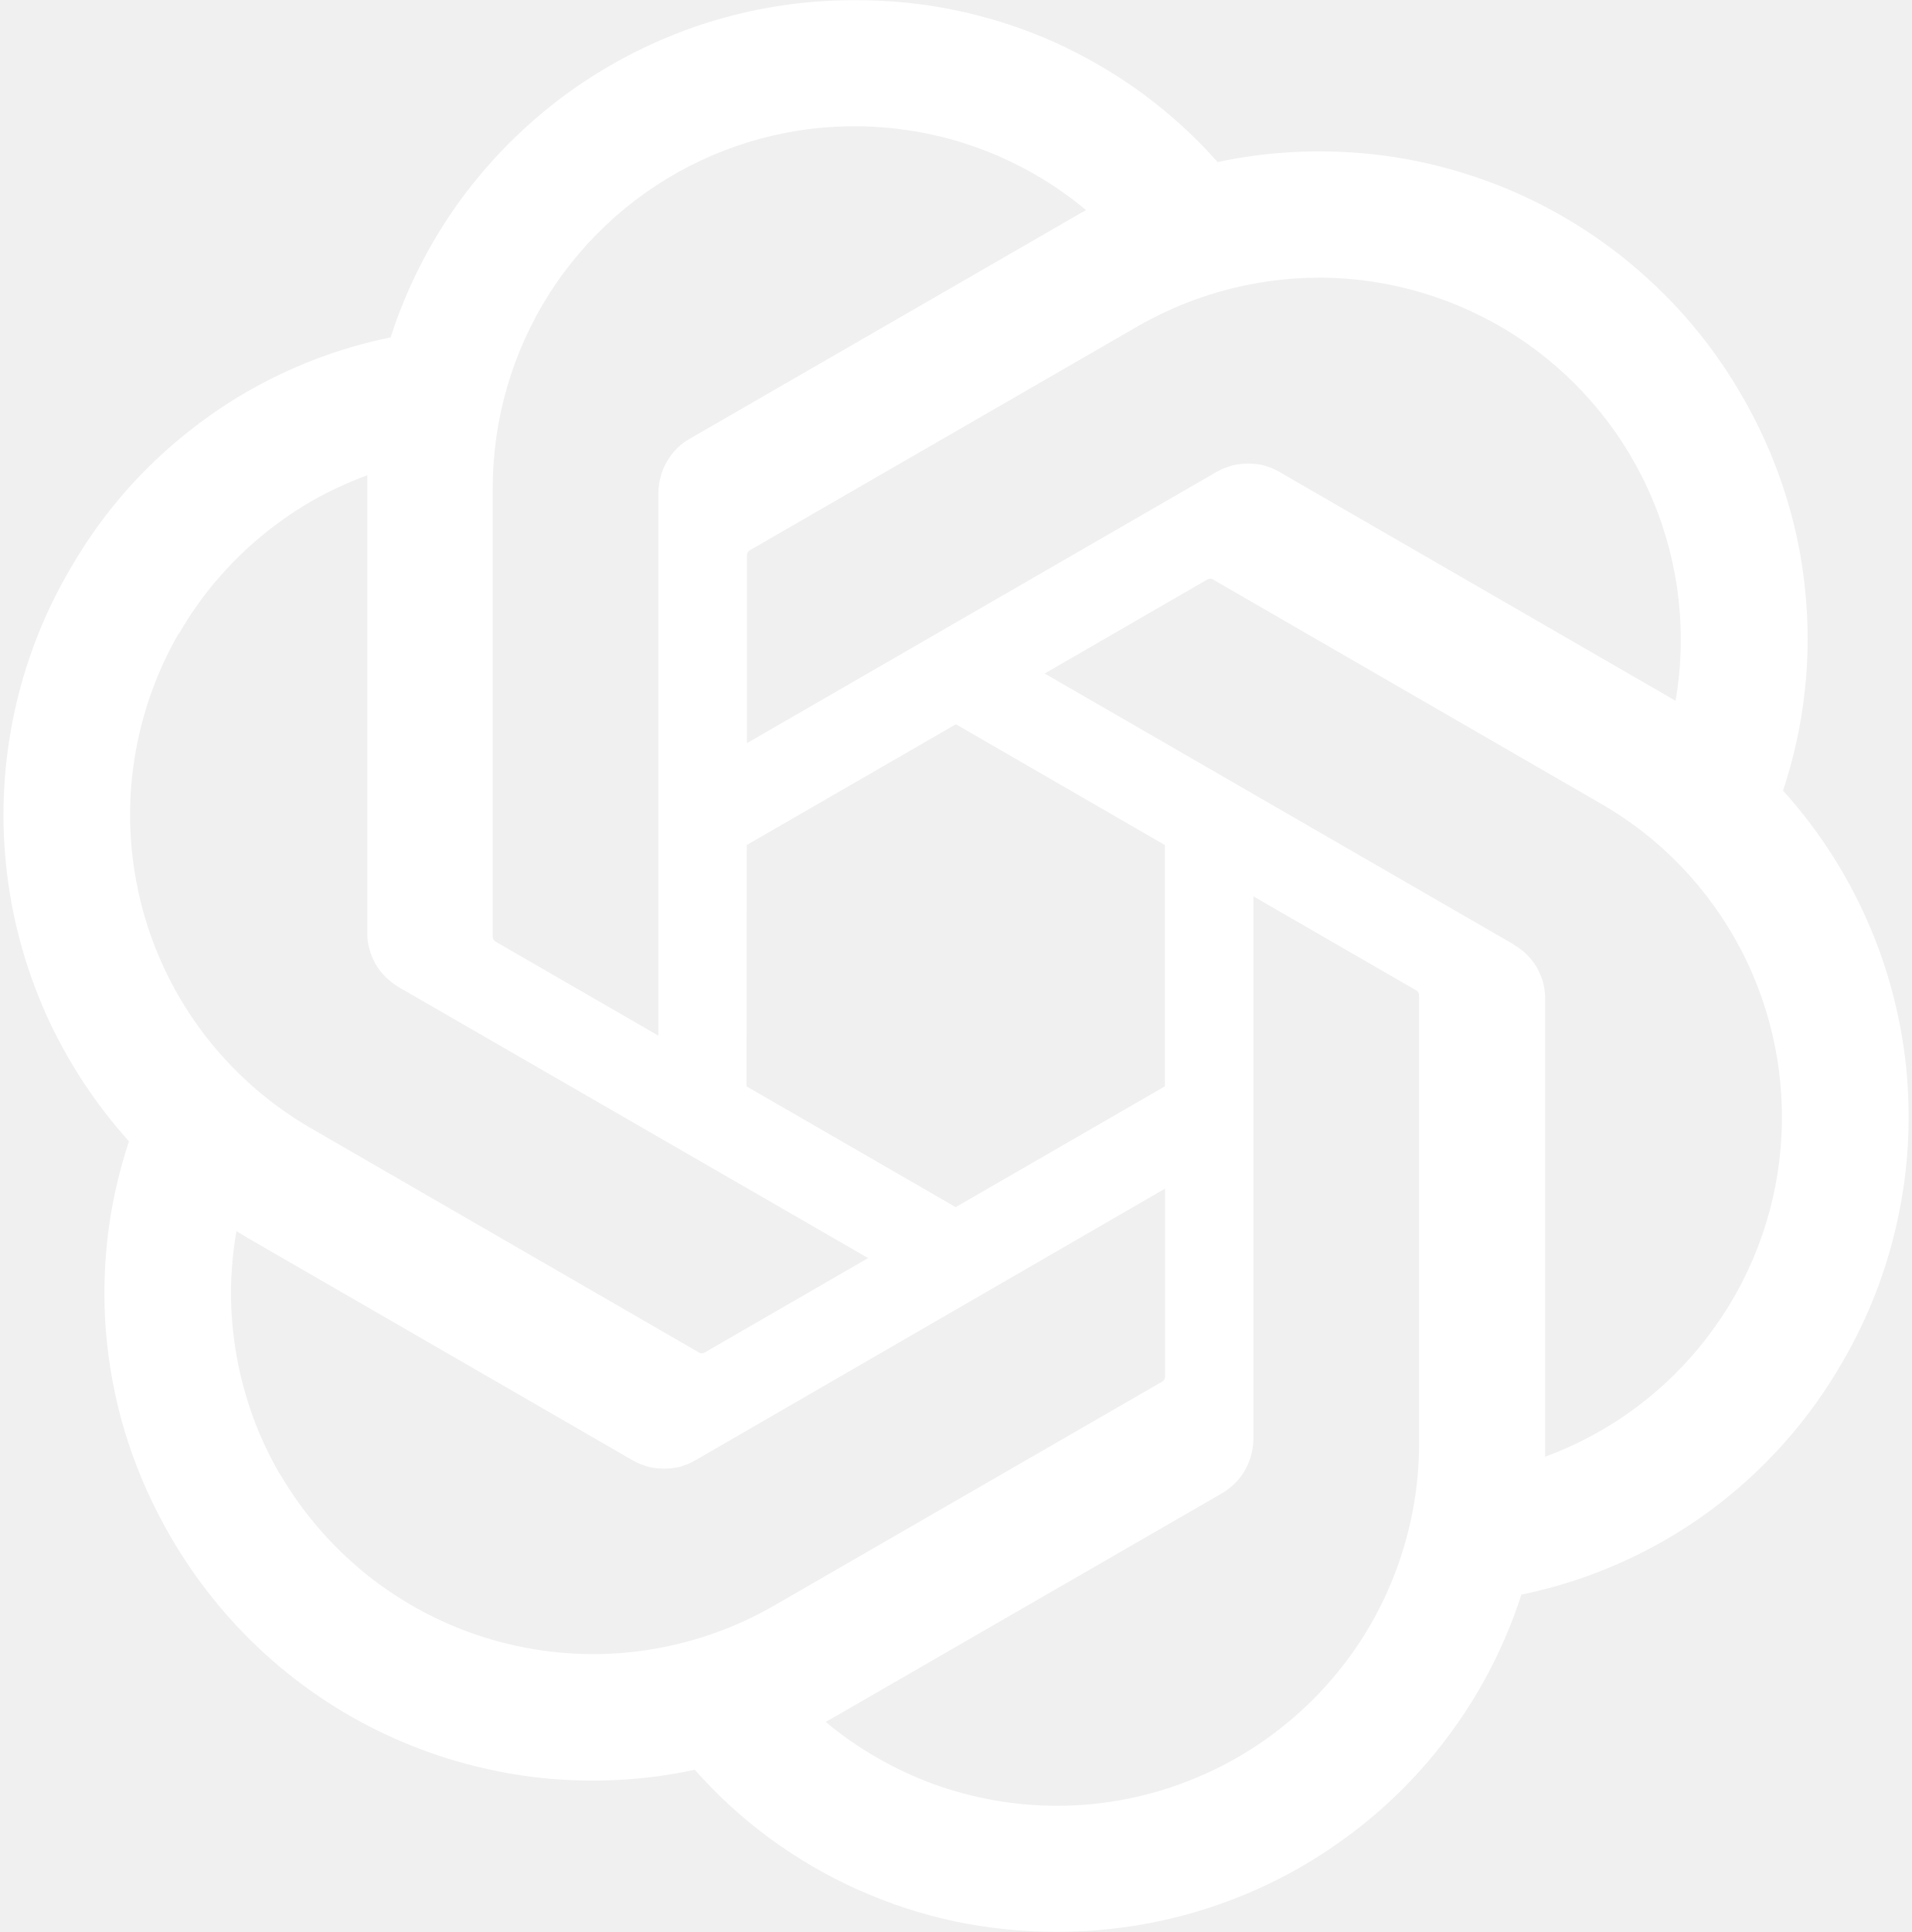
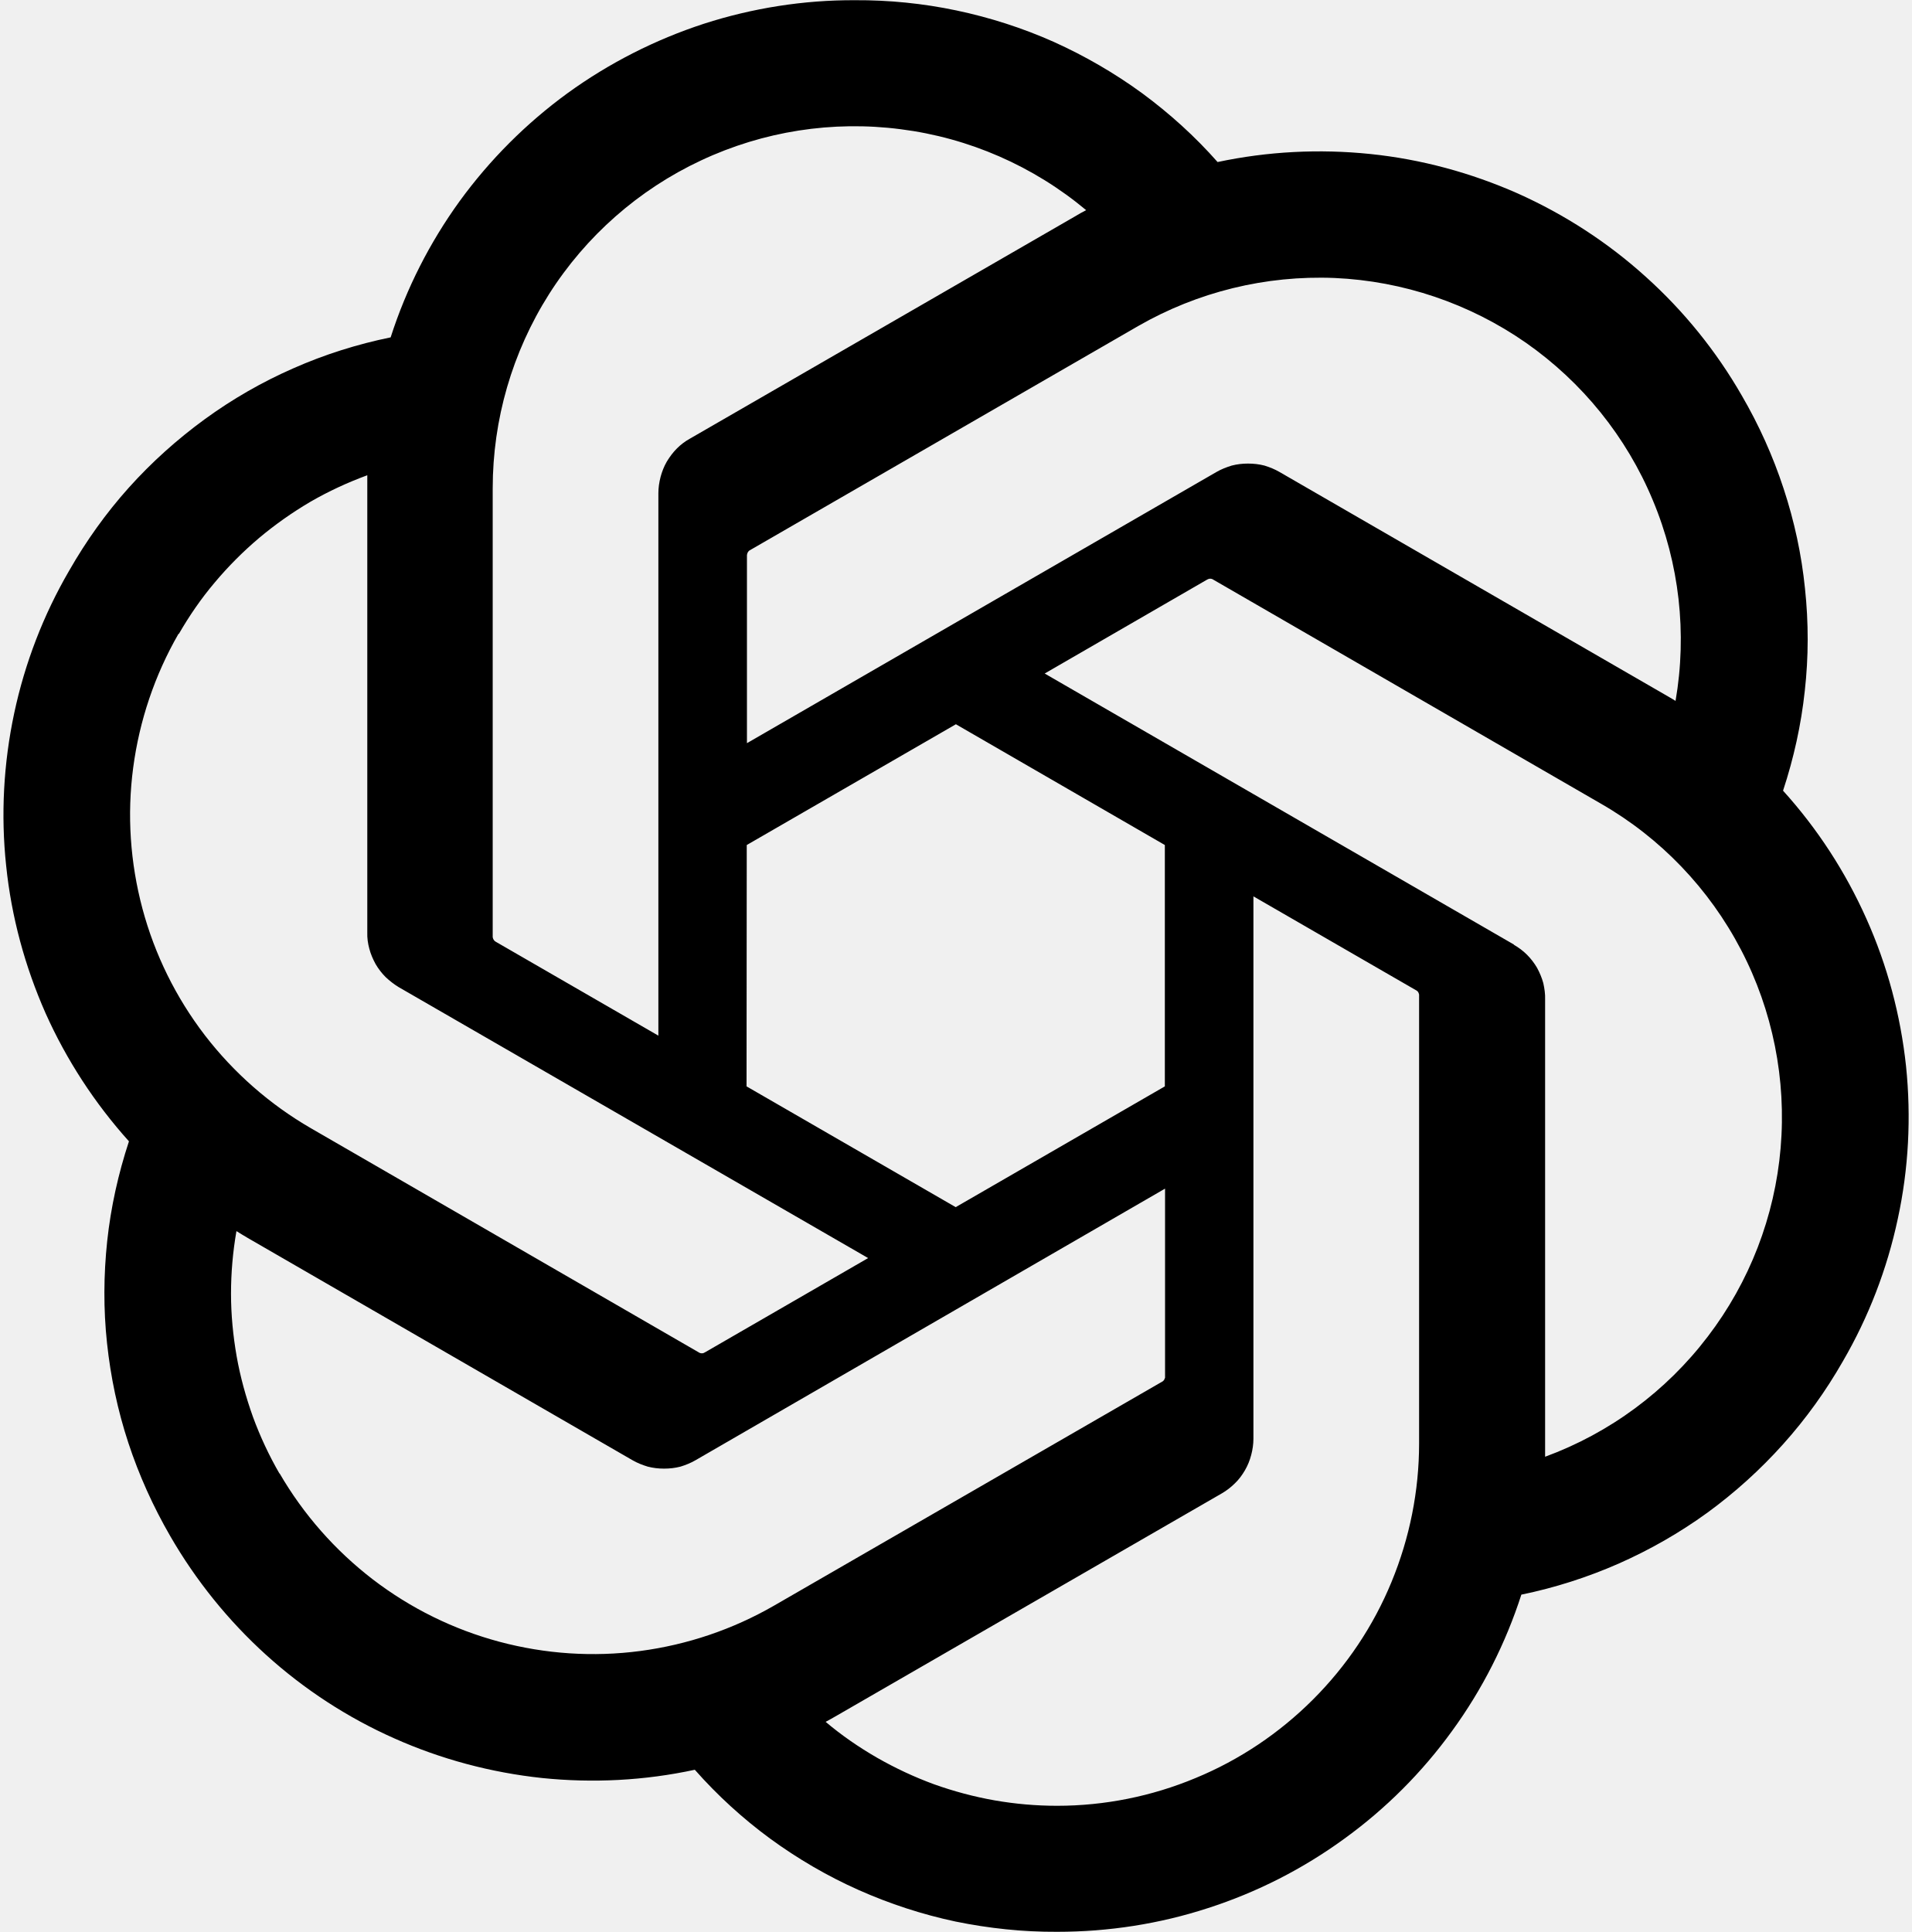
- <svg xmlns="http://www.w3.org/2000/svg" height="2500" fill="#FFFFFF" viewBox="-1 -.1 949.1 959.8" width="2474">
+ <svg xmlns="http://www.w3.org/2000/svg" height="2500" fill="#00000" viewBox="-1 -.1 949.1 959.8" width="2474">
  <path d="m925.8 456.3c10.4 23.2 17 48 19.7 73.3 2.6 25.3 1.3 50.9-4.1 75.8-5.3 24.9-14.5 48.8-27.3 70.8-8.4 14.7-18.3 28.5-29.7 41.2-11.3 12.6-23.9 24-37.6 34-13.8 10-28.5 18.4-44.1 25.3-15.5 6.8-31.7 12-48.3 15.4-7.8 24.2-19.4 47.1-34.4 67.7-14.9 20.6-33 38.7-53.6 53.6-20.6 15-43.4 26.6-67.6 34.4-24.2 7.9-49.5 11.8-75 11.8-16.9.1-33.9-1.7-50.5-5.1-16.5-3.5-32.7-8.8-48.2-15.7s-30.2-15.5-43.9-25.5c-13.6-10-26.2-21.5-37.4-34.2-25 5.4-50.6 6.7-75.9 4.1-25.3-2.7-50.1-9.3-73.4-19.7-23.2-10.3-44.7-24.3-63.6-41.4s-35-37.1-47.7-59.1c-8.5-14.7-15.5-30.2-20.8-46.3s-8.8-32.7-10.6-49.6c-1.8-16.8-1.7-33.8.1-50.7 1.8-16.8 5.5-33.4 10.8-49.5-17-18.9-31-40.4-41.4-63.6-10.3-23.3-17-48-19.6-73.3-2.7-25.3-1.3-50.9 4-75.8s14.5-48.8 27.3-70.8c8.4-14.7 18.3-28.6 29.6-41.2s24-24 37.7-34 28.5-18.5 44-25.3c15.6-6.9 31.8-12 48.4-15.4 7.8-24.3 19.4-47.1 34.3-67.7 15-20.6 33.1-38.7 53.7-53.7 20.6-14.9 43.4-26.5 67.6-34.4 24.2-7.8 49.5-11.8 75-11.7 16.9-.1 33.9 1.6 50.5 5.1s32.8 8.7 48.3 15.6c15.5 7 30.2 15.5 43.9 25.5 13.7 10.1 26.3 21.5 37.5 34.2 24.9-5.3 50.5-6.6 75.8-4s50 9.3 73.3 19.6c23.2 10.4 44.7 24.3 63.6 41.4 18.9 17 35 36.9 47.7 59 8.5 14.6 15.5 30.1 20.8 46.3 5.3 16.1 8.9 32.7 10.6 49.6 1.8 16.9 1.8 33.9-.1 50.8-1.8 16.9-5.5 33.5-10.8 49.6 17.1 18.9 31 40.3 41.4 63.6zm-333.2 426.9c21.8-9 41.6-22.3 58.3-39s30-36.5 39-58.4c9-21.8 13.7-45.2 13.7-68.8v-223q-.1-.3-.2-.7-.1-.3-.3-.6-.2-.3-.5-.5-.3-.3-.6-.4l-80.7-46.6v269.4c0 2.7-.4 5.5-1.1 8.1-.7 2.7-1.7 5.2-3.1 7.6s-3 4.6-5 6.5a32.1 32.1 0 0 1 -6.5 5l-191.1 110.3c-1.6 1-4.3 2.4-5.7 3.2 7.9 6.7 16.5 12.6 25.5 17.8 9.1 5.2 18.5 9.6 28.3 13.2 9.8 3.5 19.9 6.2 30.1 8 10.3 1.8 20.7 2.7 31.1 2.7 23.6 0 47-4.7 68.8-13.8zm-455.1-151.4c11.9 20.5 27.6 38.3 46.3 52.7 18.8 14.4 40.1 24.9 62.9 31s46.6 7.7 70 4.6 45.9-10.7 66.4-22.5l193.2-111.5.5-.5q.2-.2.3-.6.2-.3.3-.6v-94l-233.2 134.9c-2.4 1.4-4.9 2.4-7.5 3.2-2.7.7-5.4 1-8.2 1-2.7 0-5.4-.3-8.1-1-2.6-.8-5.2-1.8-7.6-3.2l-191.1-110.4c-1.7-1-4.2-2.5-5.6-3.4-1.8 10.3-2.7 20.7-2.7 31.1s1 20.8 2.8 31.1c1.8 10.2 4.6 20.3 8.1 30.1 3.6 9.8 8 19.2 13.2 28.2zm-50.2-417c-11.8 20.5-19.4 43.1-22.5 66.5s-1.5 47.1 4.6 70c6.1 22.8 16.6 44.1 31 62.9 14.4 18.7 32.3 34.4 52.7 46.2l193.1 111.6q.3.1.7.2h.7q.4 0 .7-.2.3-.1.6-.3l81-46.8-233.2-134.6c-2.3-1.4-4.5-3.1-6.5-5a32.1 32.1 0 0 1 -5-6.5c-1.3-2.4-2.4-4.9-3.1-7.6-.7-2.6-1.1-5.3-1-8.1v-227.1c-9.8 3.6-19.3 8-28.3 13.2-9 5.3-17.5 11.3-25.5 18-7.9 6.7-15.3 14.1-22 22.1-6.7 7.9-12.6 16.5-17.8 25.5zm663.3 154.4c2.4 1.4 4.6 3 6.6 5 1.9 1.9 3.6 4.1 5 6.5 1.3 2.4 2.4 5 3.1 7.6.6 2.7 1 5.4.9 8.2v227.1c32.1-11.8 60.1-32.5 80.8-59.7 20.8-27.2 33.3-59.7 36.2-93.7s-3.9-68.2-19.7-98.5-39.9-55.5-69.5-72.5l-193.1-111.6q-.3-.1-.7-.2h-.7q-.3.1-.7.2-.3.1-.6.3l-80.6 46.6 233.2 134.7zm80.5-121h-.1v.1zm-.1-.1c5.8-33.6 1.9-68.2-11.3-99.7-13.1-31.5-35-58.6-63-78.2-28-19.5-61-30.7-95.1-32.2-34.2-1.4-68 6.9-97.6 23.9l-193.1 111.5q-.3.2-.5.5l-.4.6q-.1.3-.2.7-.1.3-.1.7v93.2l233.2-134.7c2.4-1.4 5-2.4 7.6-3.2 2.7-.7 5.4-1 8.1-1 2.8 0 5.5.3 8.2 1 2.6.8 5.1 1.8 7.5 3.2l191.1 110.4c1.7 1 4.2 2.4 5.6 3.3zm-505.3-103.2c0-2.7.4-5.4 1.1-8.1.7-2.6 1.7-5.2 3.1-7.6 1.4-2.3 3-4.5 5-6.5 1.9-1.9 4.1-3.6 6.5-4.9l191.1-110.3c1.8-1.1 4.3-2.5 5.7-3.2-26.2-21.9-58.2-35.9-92.1-40.2-33.9-4.4-68.3 1-99.2 15.5-31 14.5-57.2 37.6-75.5 66.4-18.3 28.9-28 62.3-28 96.5v223q.1.4.2.7.1.3.3.6.2.3.5.6.2.2.6.4l80.7 46.6zm43.8 294.7 103.9 60 103.9-60v-119.9l-103.8-60-103.9 60z" />
</svg>
